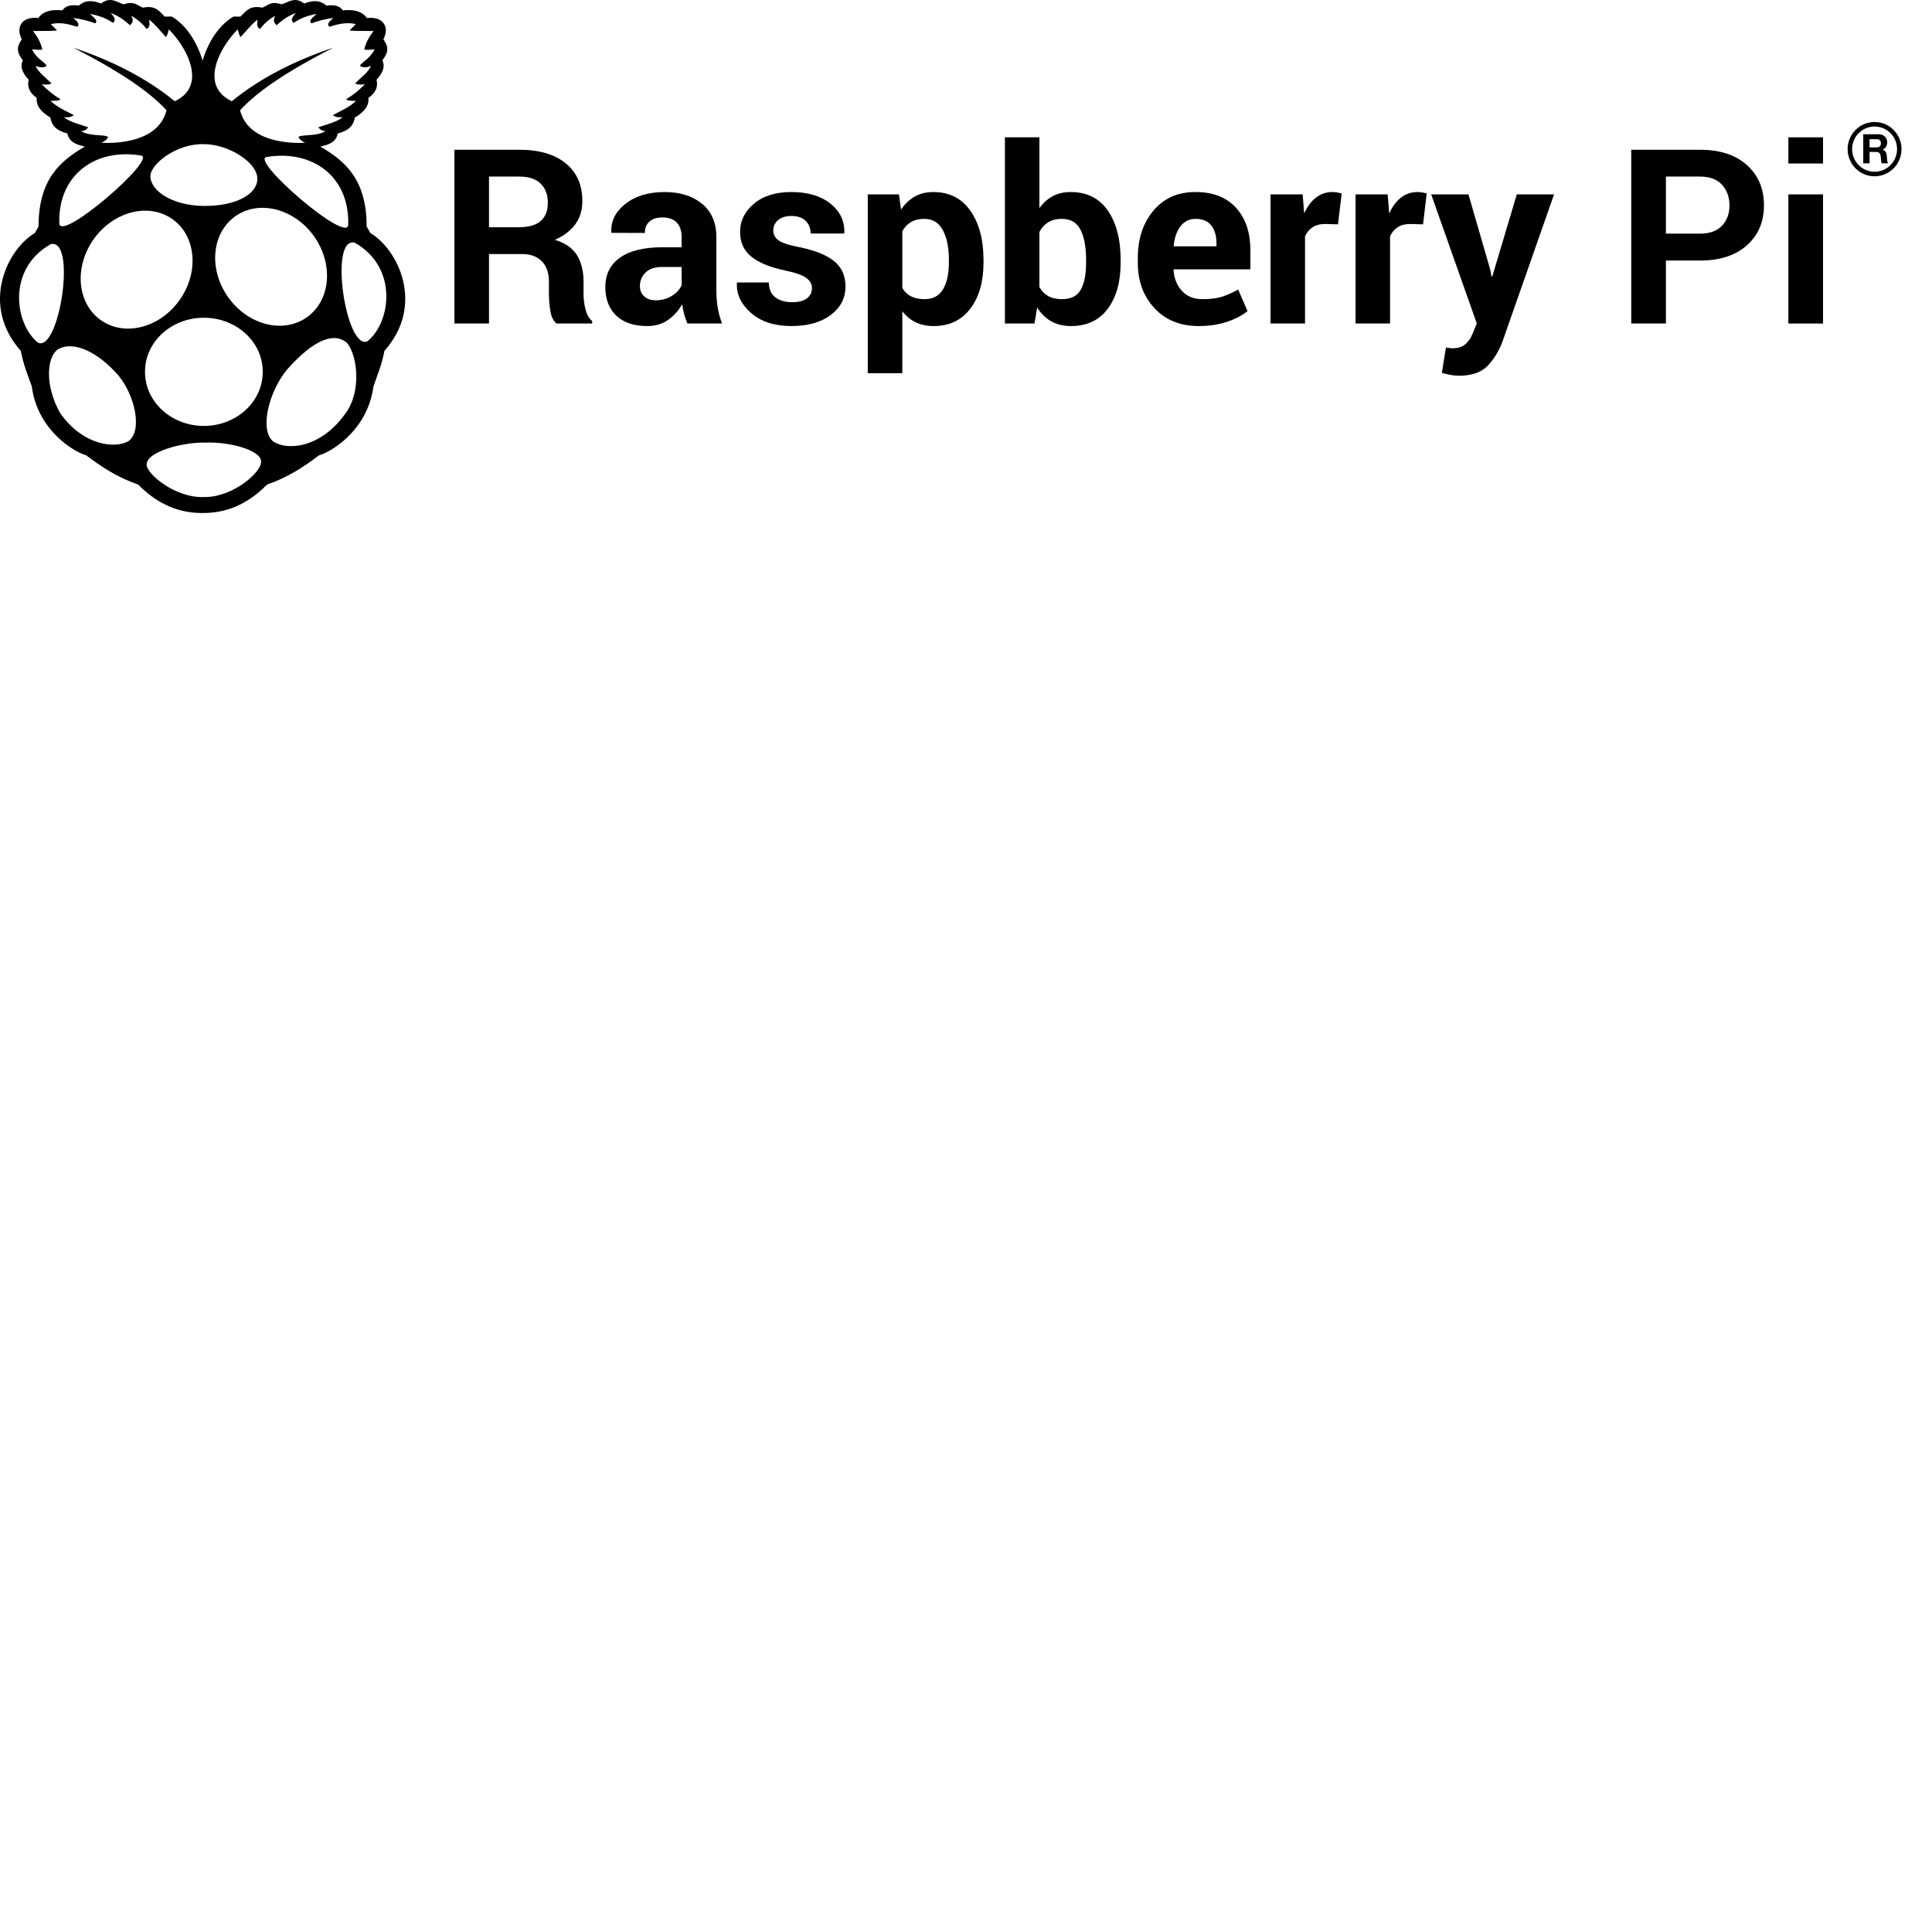
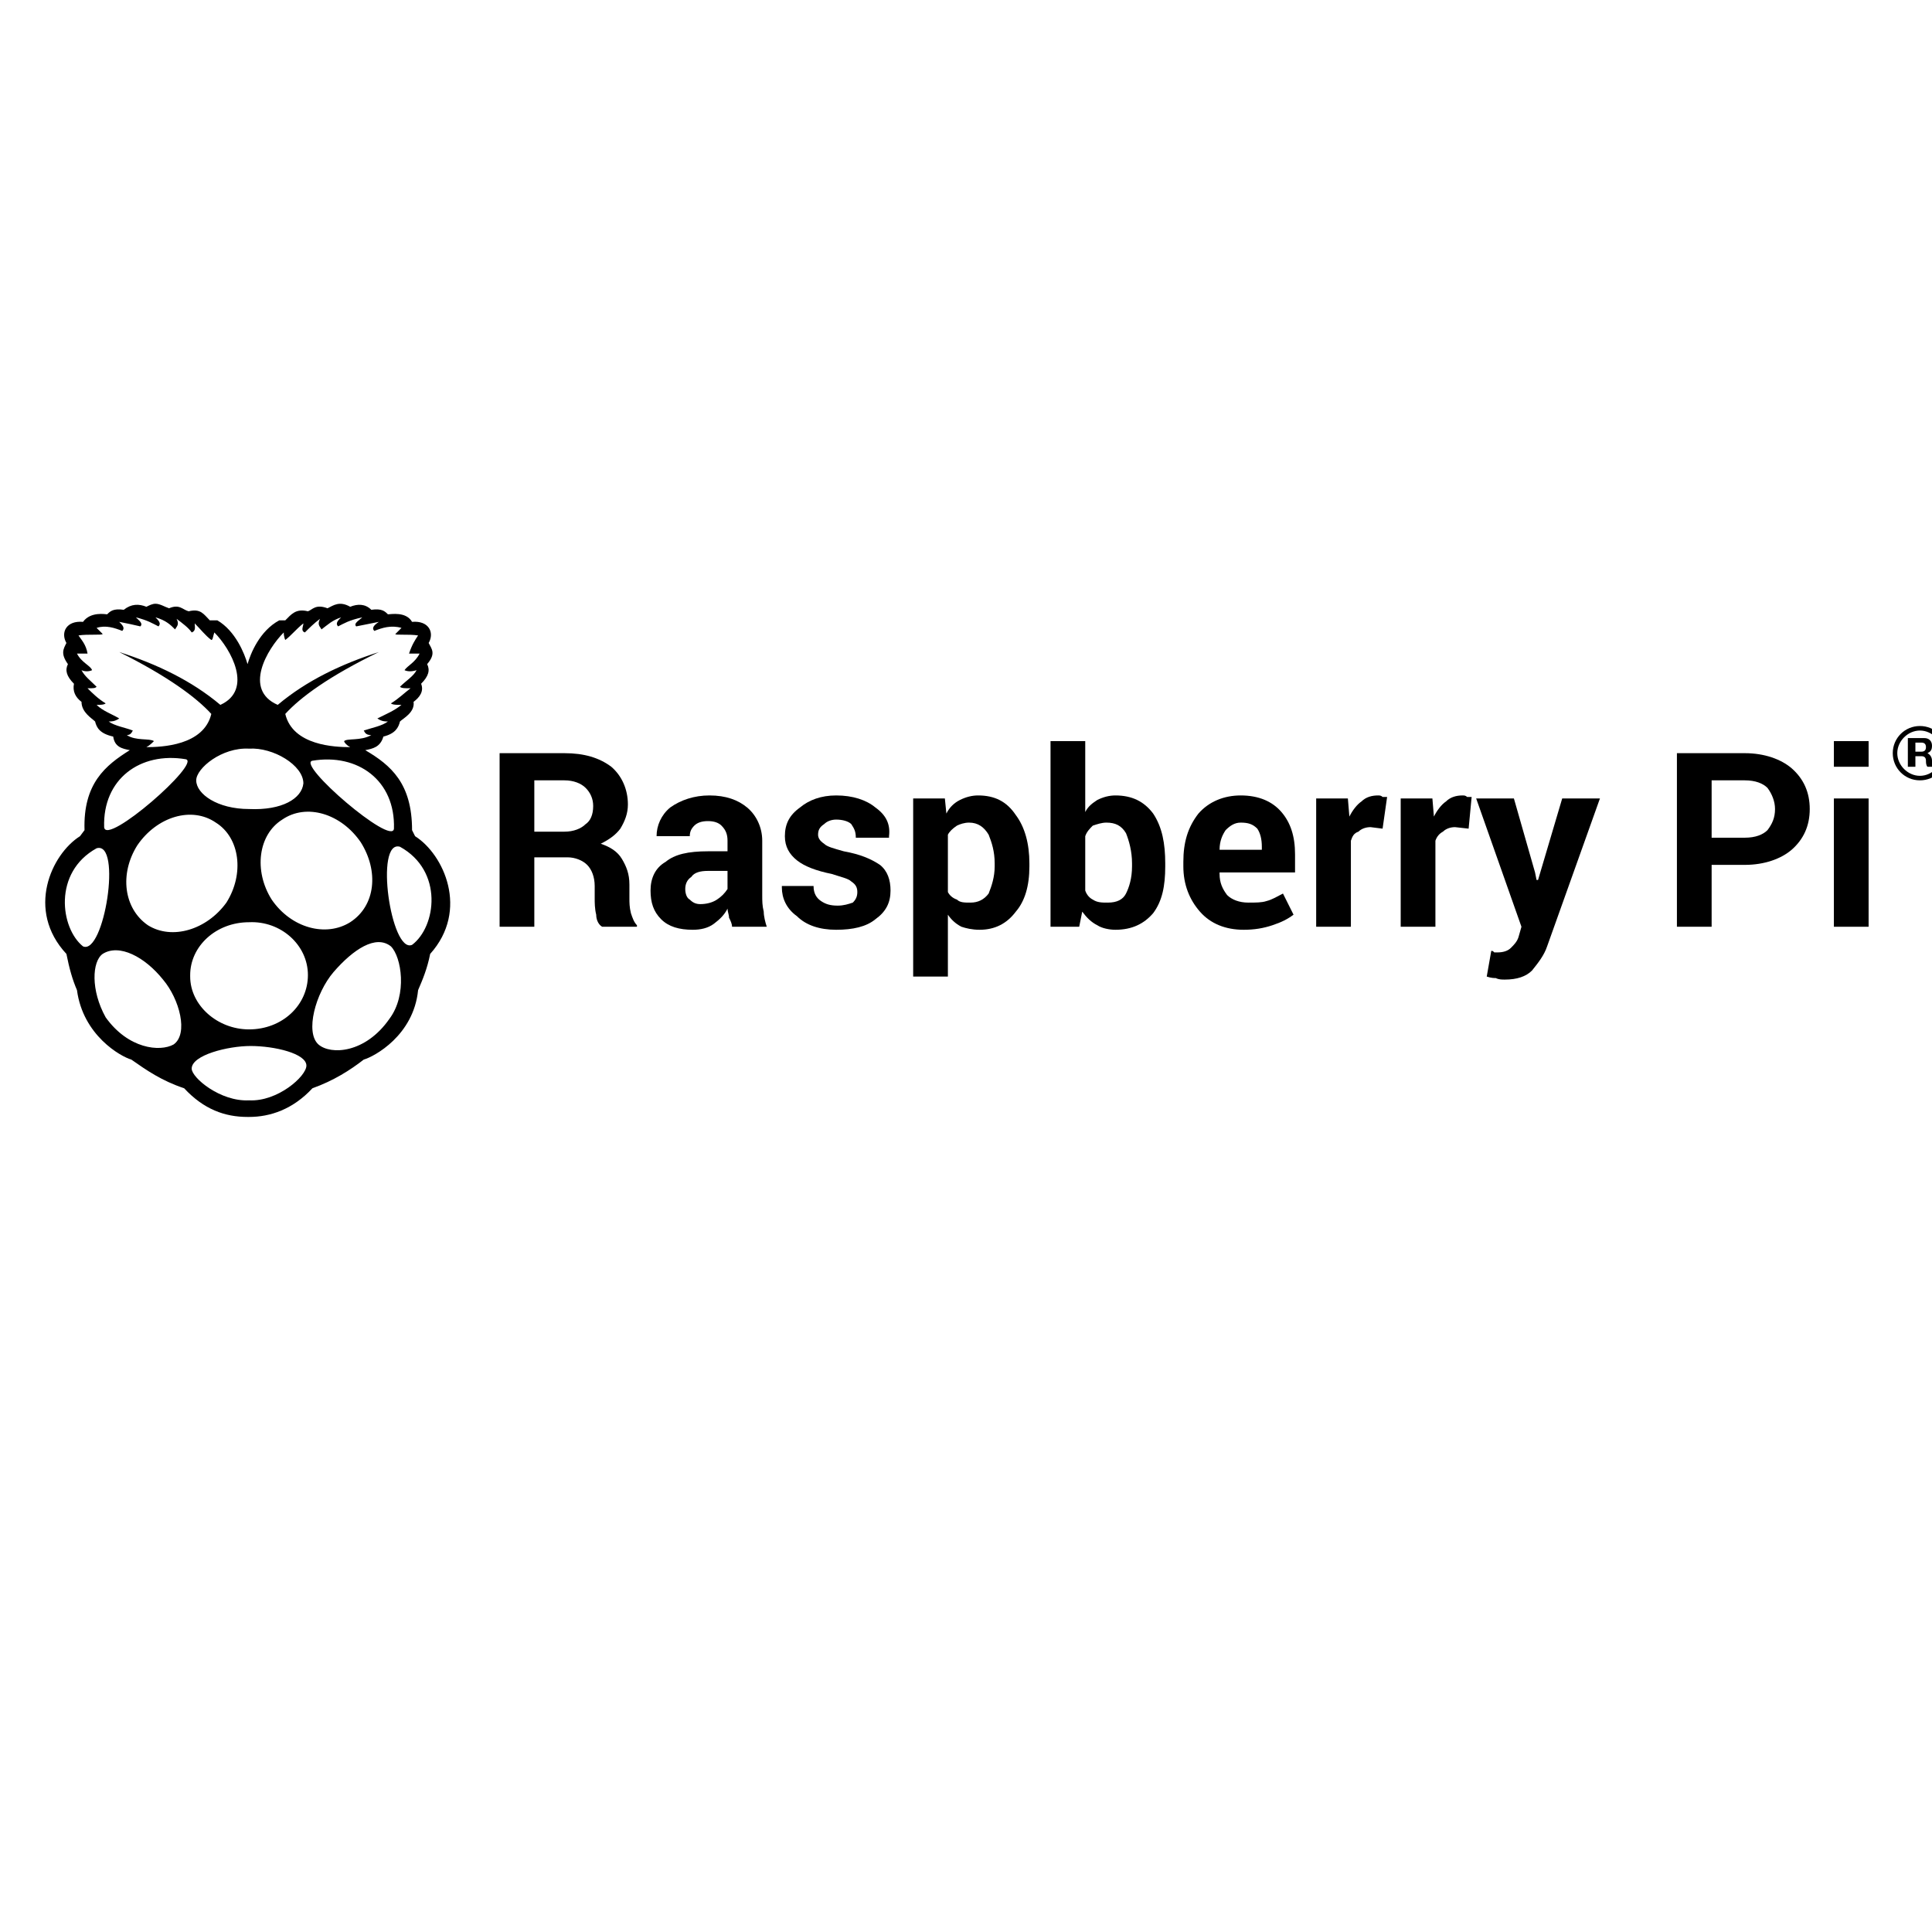
<svg xmlns="http://www.w3.org/2000/svg" width="128px" height="128px" viewBox="0 0 128 128" version="1.1">
  <g id="surface1">
-     <path d="M 24.34 22.613 C 22.918 23.238 21.766 15.621 23.508 16.082 C 26.402 17.723 25.898 21.367 24.34 22.613 Z M 22.828 27.473 C 21.16 29.766 18.902 29.855 18.059 29.215 C 17.18 28.395 17.852 25.84 19.059 24.438 C 20.438 22.891 21.914 21.883 22.941 22.672 C 23.637 23.355 24.043 25.93 22.828 27.473 Z M 17.406 24.633 C 17.418 26.602 15.68 28.207 13.527 28.219 C 11.375 28.227 9.621 26.641 9.609 24.672 C 9.609 24.66 9.609 24.648 9.609 24.633 C 9.598 22.664 11.332 21.062 13.484 21.051 C 15.641 21.039 17.395 22.629 17.406 24.598 C 17.406 24.609 17.406 24.621 17.406 24.633 Z M 13.523 32.93 C 11.586 33.012 9.688 31.359 9.715 30.785 C 9.684 29.941 12.07 29.285 13.629 29.324 C 15.195 29.258 17.297 29.824 17.301 30.578 C 17.324 31.309 15.395 32.961 13.523 32.93 Z M 6.777 21.277 C 5.16 20.227 4.871 17.852 6.125 15.965 C 7.383 14.082 9.711 13.402 11.328 14.453 C 12.941 15.5 13.234 17.879 11.977 19.766 C 10.719 21.648 8.395 22.328 6.777 21.277 Z M 8.523 29.219 C 7.645 29.746 5.504 29.531 3.984 27.367 C 2.961 25.551 3.094 23.703 3.812 23.16 C 4.891 22.508 6.551 23.387 7.832 24.859 C 8.945 26.191 9.453 28.531 8.523 29.219 Z M 2.523 22.707 C 0.961 21.461 0.457 17.816 3.352 16.18 C 5.098 15.715 3.941 23.332 2.523 22.707 Z M 9.344 10.305 C 10.449 10.492 4.027 16.051 3.93 14.812 C 3.828 11.574 6.332 9.801 9.344 10.305 Z M 5.379 8.699 C 5.621 8.652 5.73 8.602 5.844 8.426 C 5.25 8.238 4.609 8.074 4.234 7.766 C 4.438 7.766 4.629 7.809 4.895 7.629 C 4.359 7.344 3.793 7.117 3.352 6.684 C 3.625 6.676 3.922 6.68 4.008 6.578 C 3.523 6.281 3.109 5.949 2.77 5.582 C 3.156 5.629 3.32 5.59 3.41 5.523 C 3.043 5.148 2.578 4.836 2.355 4.375 C 2.641 4.473 2.902 4.508 3.09 4.363 C 2.965 4.086 2.43 3.918 2.121 3.266 C 2.422 3.293 2.742 3.332 2.805 3.266 C 2.664 2.703 2.426 2.383 2.191 2.055 C 2.836 2.047 3.812 2.059 3.766 2.004 L 3.367 1.602 C 4 1.434 4.641 1.629 5.109 1.773 C 5.32 1.609 5.105 1.398 4.852 1.188 C 5.383 1.258 5.867 1.379 6.305 1.547 C 6.539 1.34 6.152 1.133 5.969 0.922 C 6.793 1.078 7.145 1.297 7.492 1.516 C 7.742 1.273 7.504 1.07 7.336 0.863 C 7.957 1.09 8.277 1.387 8.617 1.676 C 8.73 1.523 8.906 1.41 8.695 1.043 C 9.137 1.297 9.469 1.594 9.719 1.926 C 9.992 1.754 9.879 1.516 9.883 1.301 C 10.34 1.672 10.633 2.066 10.988 2.449 C 11.062 2.398 11.125 2.223 11.18 1.945 C 12.277 3 13.828 5.656 11.578 6.707 C 9.668 5.145 7.383 4.008 4.852 3.156 C 8.105 4.82 9.996 6.164 11.031 7.309 C 10.504 9.418 7.734 9.516 6.719 9.457 C 6.926 9.359 7.102 9.246 7.16 9.07 C 6.906 8.891 6.008 9.051 5.379 8.699 Z M 13.488 9.551 C 15.082 9.535 17.059 10.73 17.051 11.859 C 17.043 12.852 15.664 13.66 13.5 13.645 C 11.383 13.617 9.961 12.629 9.965 11.668 C 9.969 10.871 11.691 9.504 13.488 9.551 Z M 15.758 1.945 C 15.812 2.223 15.875 2.398 15.949 2.449 C 16.305 2.066 16.598 1.672 17.059 1.301 C 17.059 1.516 16.949 1.754 17.223 1.926 C 17.469 1.594 17.801 1.293 18.242 1.043 C 18.031 1.41 18.207 1.523 18.32 1.676 C 18.66 1.387 18.98 1.09 19.602 0.863 C 19.434 1.07 19.195 1.273 19.449 1.516 C 19.797 1.297 20.145 1.078 20.973 0.922 C 20.785 1.129 20.402 1.34 20.633 1.547 C 21.07 1.379 21.555 1.258 22.09 1.188 C 21.832 1.398 21.621 1.609 21.828 1.773 C 22.297 1.625 22.941 1.434 23.57 1.602 L 23.172 2.004 C 23.129 2.059 24.102 2.047 24.746 2.055 C 24.512 2.383 24.273 2.699 24.133 3.266 C 24.195 3.332 24.516 3.293 24.816 3.266 C 24.508 3.918 23.973 4.086 23.848 4.363 C 24.035 4.508 24.297 4.473 24.582 4.375 C 24.359 4.836 23.895 5.148 23.527 5.523 C 23.621 5.59 23.781 5.629 24.168 5.582 C 23.828 5.949 23.418 6.281 22.93 6.578 C 23.016 6.68 23.312 6.676 23.586 6.684 C 23.145 7.117 22.578 7.344 22.047 7.629 C 22.312 7.809 22.5 7.766 22.703 7.766 C 22.328 8.074 21.688 8.238 21.094 8.426 C 21.207 8.602 21.32 8.652 21.562 8.699 C 20.93 9.051 20.031 8.891 19.777 9.07 C 19.836 9.246 20.012 9.359 20.219 9.457 C 19.207 9.516 16.438 9.418 15.906 7.309 C 16.941 6.164 18.832 4.816 22.09 3.156 C 19.555 4.008 17.273 5.145 15.359 6.707 C 13.113 5.656 14.66 3 15.758 1.945 Z M 20.234 21.086 C 18.621 22.137 16.293 21.461 15.035 19.574 C 13.781 17.691 14.07 15.312 15.688 14.262 C 17.301 13.215 19.629 13.891 20.887 15.773 C 22.141 17.66 21.852 20.039 20.234 21.086 Z M 23.07 14.906 C 22.973 16.145 16.551 10.586 17.66 10.402 C 20.668 9.898 23.172 11.668 23.07 14.906 Z M 24.535 15.434 L 24.289 15.004 C 24.301 11.922 22.879 10.668 21.227 9.715 C 21.727 9.582 22.242 9.473 22.383 8.84 C 23.246 8.617 23.426 8.215 23.512 7.789 C 23.738 7.641 24.492 7.215 24.41 6.484 C 24.832 6.191 25.07 5.816 24.949 5.285 C 25.402 4.785 25.523 4.375 25.328 3.996 C 25.875 3.316 25.633 2.961 25.398 2.605 C 25.809 1.859 25.449 1.062 24.309 1.195 C 23.855 0.527 22.867 0.68 22.715 0.684 C 22.543 0.465 22.316 0.281 21.621 0.371 C 21.172 -0.031 20.668 0.035 20.152 0.234 C 19.535 -0.246 19.129 0.141 18.66 0.285 C 17.914 0.043 17.746 0.375 17.379 0.508 C 16.566 0.34 16.32 0.711 15.93 1.102 L 15.477 1.094 C 14.246 1.809 13.637 3.27 13.422 4.02 C 13.207 3.27 12.598 1.809 11.371 1.094 L 10.918 1.102 C 10.527 0.711 10.281 0.34 9.469 0.508 C 9.102 0.375 8.93 0.043 8.184 0.285 C 7.879 0.191 7.598 -0.008 7.266 0 C 7.094 0.008 6.906 0.07 6.695 0.234 C 6.176 0.035 5.672 -0.031 5.223 0.371 C 4.531 0.281 4.305 0.465 4.133 0.684 C 3.98 0.68 2.992 0.527 2.539 1.195 C 1.398 1.062 1.039 1.859 1.445 2.605 C 1.215 2.961 0.973 3.316 1.516 3.996 C 1.324 4.375 1.445 4.785 1.898 5.285 C 1.777 5.816 2.012 6.191 2.434 6.484 C 2.355 7.215 3.109 7.641 3.336 7.789 C 3.422 8.215 3.602 8.617 4.461 8.84 C 4.605 9.473 5.121 9.582 5.621 9.715 C 3.965 10.668 2.547 11.922 2.555 15.004 L 2.312 15.434 C 0.414 16.578 -1.293 20.254 1.379 23.246 C 1.555 24.18 1.844 24.852 2.105 25.598 C 2.496 28.594 5.039 30 5.711 30.164 C 6.691 30.906 7.738 31.613 9.156 32.105 C 10.492 33.469 11.938 33.992 13.391 33.988 C 13.414 33.988 13.434 33.988 13.457 33.988 C 14.91 33.992 16.355 33.469 17.691 32.105 C 19.109 31.613 20.156 30.906 21.137 30.164 C 21.809 30 24.352 28.594 24.742 25.598 C 25 24.852 25.293 24.18 25.469 23.246 C 28.141 20.254 26.434 16.578 24.535 15.434 " />
-     <path d="M 32.398 15.055 L 34.379 15.055 C 35.023 15.055 35.504 14.918 35.82 14.641 C 36.137 14.367 36.297 13.961 36.297 13.426 C 36.297 12.898 36.137 12.477 35.82 12.168 C 35.504 11.855 35.035 11.699 34.418 11.699 L 32.398 11.699 Z M 32.398 16.832 L 32.398 21.434 L 30.105 21.434 L 30.105 9.922 L 34.418 9.922 C 35.723 9.922 36.742 10.223 37.48 10.82 C 38.215 11.418 38.582 12.25 38.582 13.32 C 38.582 13.918 38.43 14.43 38.117 14.855 C 37.809 15.281 37.355 15.629 36.762 15.891 C 37.438 16.094 37.922 16.426 38.219 16.895 C 38.512 17.367 38.66 17.945 38.66 18.637 L 38.66 19.48 C 38.66 19.805 38.703 20.141 38.789 20.492 C 38.879 20.84 39.023 21.102 39.234 21.27 L 39.234 21.434 L 36.871 21.434 C 36.66 21.266 36.523 20.984 36.461 20.59 C 36.398 20.195 36.367 19.82 36.367 19.465 L 36.367 18.652 C 36.367 18.078 36.211 17.629 35.898 17.312 C 35.59 16.992 35.148 16.832 34.582 16.832 L 32.398 16.832 " />
-     <path d="M 43.445 19.895 C 43.848 19.895 44.207 19.793 44.523 19.594 C 44.836 19.395 45.047 19.16 45.16 18.898 L 45.16 17.688 L 43.879 17.688 C 43.391 17.688 43.023 17.809 42.77 18.055 C 42.52 18.301 42.395 18.598 42.395 18.945 C 42.395 19.23 42.488 19.457 42.676 19.633 C 42.863 19.805 43.121 19.895 43.445 19.895 Z M 45.543 21.434 C 45.461 21.242 45.387 21.035 45.328 20.82 C 45.266 20.602 45.223 20.383 45.199 20.156 C 44.961 20.57 44.652 20.918 44.266 21.191 C 43.883 21.465 43.422 21.602 42.887 21.602 C 41.996 21.602 41.312 21.371 40.828 20.91 C 40.348 20.449 40.105 19.82 40.105 19.023 C 40.105 18.184 40.426 17.535 41.07 17.074 C 41.711 16.613 42.648 16.383 43.879 16.383 L 45.16 16.383 L 45.16 15.703 C 45.16 15.289 45.051 14.973 44.836 14.746 C 44.621 14.52 44.305 14.406 43.887 14.406 C 43.516 14.406 43.227 14.496 43.027 14.68 C 42.824 14.859 42.723 15.113 42.723 15.434 L 40.508 15.426 L 40.5 15.379 C 40.465 14.656 40.773 14.031 41.434 13.508 C 42.094 12.984 42.961 12.723 44.035 12.723 C 45.051 12.723 45.875 12.98 46.512 13.5 C 47.145 14.02 47.461 14.758 47.461 15.719 L 47.461 19.254 C 47.461 19.652 47.492 20.031 47.551 20.383 C 47.609 20.738 47.707 21.086 47.84 21.434 L 45.543 21.434 " />
-     <path d="M 53.793 19.078 C 53.793 18.824 53.672 18.605 53.43 18.422 C 53.184 18.238 52.734 18.074 52.074 17.934 C 51.066 17.727 50.309 17.422 49.797 17.02 C 49.289 16.617 49.031 16.066 49.031 15.371 C 49.031 14.633 49.34 14.008 49.957 13.492 C 50.57 12.977 51.395 12.723 52.426 12.723 C 53.512 12.723 54.375 12.977 55.016 13.488 C 55.656 14 55.965 14.645 55.938 15.426 L 55.922 15.473 L 53.707 15.473 C 53.707 15.129 53.598 14.852 53.379 14.633 C 53.164 14.418 52.844 14.309 52.426 14.309 C 52.055 14.309 51.762 14.402 51.551 14.582 C 51.34 14.766 51.23 14.992 51.23 15.266 C 51.23 15.531 51.344 15.746 51.566 15.914 C 51.789 16.086 52.242 16.234 52.922 16.367 C 53.969 16.578 54.746 16.887 55.254 17.297 C 55.762 17.703 56.016 18.266 56.016 18.984 C 56.016 19.754 55.688 20.383 55.035 20.871 C 54.379 21.359 53.516 21.602 52.441 21.602 C 51.312 21.602 50.418 21.312 49.758 20.734 C 49.102 20.16 48.789 19.5 48.82 18.762 L 48.836 18.715 L 50.934 18.715 C 50.949 19.172 51.098 19.508 51.383 19.711 C 51.664 19.918 52.035 20.02 52.488 20.02 C 52.914 20.02 53.238 19.938 53.461 19.766 C 53.684 19.598 53.793 19.367 53.793 19.078 " />
-     <path d="M 62.867 17.215 C 62.867 16.41 62.734 15.754 62.469 15.254 C 62.199 14.75 61.793 14.5 61.242 14.5 C 60.895 14.5 60.602 14.57 60.355 14.715 C 60.113 14.855 59.922 15.059 59.781 15.324 L 59.781 19.078 C 59.922 19.32 60.113 19.504 60.355 19.633 C 60.602 19.758 60.902 19.82 61.258 19.82 C 61.812 19.82 62.219 19.602 62.48 19.164 C 62.738 18.727 62.867 18.133 62.867 17.383 Z M 65.16 17.395 C 65.16 18.66 64.871 19.676 64.289 20.445 C 63.707 21.215 62.898 21.602 61.855 21.602 C 61.41 21.602 61.016 21.52 60.668 21.352 C 60.324 21.188 60.027 20.941 59.781 20.621 L 59.781 24.727 L 57.492 24.727 L 57.492 12.879 L 59.559 12.879 L 59.695 13.891 C 59.945 13.516 60.246 13.227 60.602 13.023 C 60.953 12.824 61.367 12.723 61.84 12.723 C 62.891 12.723 63.707 13.137 64.289 13.961 C 64.871 14.789 65.16 15.879 65.16 17.227 L 65.16 17.395 " />
-     <path d="M 71.957 17.23 C 71.957 16.391 71.836 15.727 71.594 15.234 C 71.348 14.746 70.934 14.5 70.348 14.5 C 69.992 14.5 69.691 14.574 69.445 14.727 C 69.199 14.879 69.004 15.094 68.863 15.375 L 68.863 19.02 C 69.004 19.277 69.199 19.477 69.449 19.617 C 69.695 19.754 70 19.82 70.363 19.82 C 70.953 19.82 71.367 19.613 71.605 19.191 C 71.84 18.77 71.957 18.172 71.957 17.395 Z M 74.246 17.395 C 74.246 18.672 73.961 19.691 73.395 20.453 C 72.828 21.219 72.012 21.602 70.945 21.602 C 70.453 21.602 70.02 21.496 69.652 21.289 C 69.281 21.082 68.969 20.777 68.715 20.375 L 68.539 21.434 L 66.578 21.434 L 66.578 9.098 L 68.863 9.098 L 68.863 13.789 C 69.109 13.445 69.402 13.184 69.746 12.996 C 70.09 12.812 70.484 12.723 70.93 12.723 C 72.008 12.723 72.828 13.133 73.395 13.949 C 73.961 14.77 74.246 15.863 74.246 17.227 L 74.246 17.395 " />
-     <path d="M 79.219 14.5 C 78.793 14.5 78.457 14.664 78.211 14.992 C 77.965 15.316 77.812 15.746 77.758 16.281 L 77.781 16.32 L 80.594 16.32 L 80.594 16.113 C 80.594 15.625 80.48 15.23 80.25 14.938 C 80.023 14.648 79.68 14.5 79.219 14.5 Z M 79.422 21.602 C 78.195 21.602 77.215 21.207 76.484 20.414 C 75.75 19.625 75.383 18.621 75.383 17.402 L 75.383 17.086 C 75.383 15.816 75.73 14.77 76.426 13.945 C 77.117 13.125 78.051 12.715 79.219 12.723 C 80.363 12.723 81.254 13.07 81.891 13.766 C 82.523 14.461 82.84 15.402 82.84 16.586 L 82.84 17.844 L 77.766 17.844 L 77.75 17.891 C 77.789 18.453 77.977 18.918 78.309 19.277 C 78.645 19.641 79.094 19.82 79.664 19.82 C 80.172 19.82 80.594 19.77 80.93 19.668 C 81.266 19.566 81.633 19.402 82.031 19.184 L 82.652 20.609 C 82.305 20.895 81.852 21.133 81.293 21.32 C 80.73 21.508 80.109 21.602 79.422 21.602 " />
-     <path d="M 88.645 14.863 L 87.805 14.84 C 87.465 14.84 87.184 14.91 86.965 15.055 C 86.746 15.195 86.578 15.395 86.461 15.656 L 86.461 21.434 L 84.176 21.434 L 84.176 12.879 L 86.305 12.879 L 86.406 14.145 C 86.605 13.695 86.863 13.348 87.18 13.098 C 87.496 12.848 87.863 12.723 88.277 12.723 C 88.391 12.723 88.496 12.73 88.594 12.75 C 88.691 12.766 88.789 12.789 88.891 12.816 L 88.645 14.863 " />
-     <path d="M 94.281 14.863 L 93.438 14.84 C 93.098 14.84 92.816 14.91 92.598 15.055 C 92.379 15.195 92.211 15.395 92.094 15.656 L 92.094 21.434 L 89.809 21.434 L 89.809 12.879 L 91.938 12.879 L 92.039 14.145 C 92.238 13.695 92.496 13.348 92.812 13.098 C 93.129 12.848 93.496 12.723 93.91 12.723 C 94.023 12.723 94.133 12.73 94.227 12.75 C 94.324 12.766 94.422 12.789 94.523 12.816 L 94.281 14.863 " />
-     <path d="M 98.727 17.844 L 98.82 18.32 L 98.867 18.32 L 100.492 12.879 L 102.961 12.879 L 99.512 22.715 C 99.27 23.328 98.941 23.844 98.531 24.262 C 98.117 24.68 97.496 24.891 96.668 24.891 C 96.473 24.891 96.293 24.875 96.129 24.844 C 95.965 24.812 95.766 24.766 95.527 24.711 L 95.797 23.023 C 95.863 23.035 95.938 23.047 96.016 23.055 C 96.094 23.066 96.164 23.074 96.227 23.074 C 96.605 23.074 96.895 22.98 97.098 22.793 C 97.305 22.605 97.461 22.371 97.57 22.09 L 97.84 21.426 L 94.82 12.879 L 97.289 12.879 L 98.727 17.844 " />
-     <path d="M 110.371 15.48 L 112.633 15.48 C 113.27 15.48 113.754 15.305 114.086 14.953 C 114.414 14.605 114.582 14.156 114.582 13.613 C 114.582 13.062 114.418 12.605 114.09 12.242 C 113.762 11.883 113.277 11.699 112.633 11.699 L 110.371 11.699 Z M 110.371 17.262 L 110.371 21.434 L 108.074 21.434 L 108.074 9.922 L 112.633 9.922 C 113.945 9.922 114.98 10.258 115.734 10.934 C 116.488 11.609 116.867 12.496 116.867 13.598 C 116.867 14.699 116.488 15.586 115.734 16.254 C 114.98 16.926 113.945 17.262 112.633 17.262 L 110.371 17.262 " />
-     <path d="M 120.781 21.434 L 118.484 21.434 L 118.484 12.879 L 120.781 12.879 Z M 120.781 10.832 L 118.484 10.832 L 118.484 9.098 L 120.781 9.098 L 120.781 10.832 " />
-     <path d="M 124.195 11.379 C 123.375 11.379 122.707 10.707 122.707 9.879 C 122.707 9.051 123.375 8.383 124.195 8.383 C 125.02 8.383 125.684 9.051 125.684 9.879 C 125.684 10.707 125.02 11.379 124.195 11.379 Z M 124.195 8.082 C 123.211 8.082 122.41 8.887 122.41 9.879 C 122.41 10.875 123.211 11.68 124.195 11.68 C 125.184 11.68 125.98 10.875 125.98 9.879 C 125.98 8.887 125.184 8.082 124.195 8.082 " />
-     <path d="M 123.863 9.766 L 124.324 9.766 C 124.512 9.766 124.613 9.684 124.613 9.492 C 124.613 9.305 124.512 9.223 124.324 9.223 L 123.863 9.223 Z M 123.445 8.895 L 124.473 8.895 C 124.816 8.895 125.031 9.137 125.031 9.426 C 125.031 9.652 124.941 9.82 124.73 9.91 L 124.73 9.914 C 124.938 9.969 124.996 10.168 125.008 10.363 C 125.016 10.484 125.016 10.711 125.09 10.82 L 124.668 10.82 C 124.617 10.695 124.625 10.512 124.602 10.359 C 124.574 10.156 124.496 10.066 124.285 10.066 L 123.863 10.066 L 123.863 10.82 L 123.445 10.82 L 123.445 8.895 " />
+     <path d="M 27.3 62.6 C 25.9 63.2 24.8 55.6 26.5 56.1 C 29.4 57.7 28.9 61.4 27.3 62.6 Z M 25.8 67.5 C 24.2 69.8 21.9 69.9 21.1 69.2 C 20.2 68.4 20.9 65.8 22.1 64.4 C 23.4 62.9 24.9 61.9 25.9 62.7 C 26.6 63.4 27 65.9 25.8 67.5 Z M 20.4 64.6 C 20.4 66.6 18.7 68.2 16.5 68.2 C 14.4 68.2 12.6 66.6 12.6 64.7 C 12.6 64.7 12.6 64.6 12.6 64.6 C 12.6 62.7 14.3 61.1 16.5 61.1 C 18.6 61 20.4 62.6 20.4 64.6 C 20.4 64.6 20.4 64.6 20.4 64.6 Z M 16.5 72.9 C 14.6 73 12.7 71.4 12.7 70.8 C 12.7 69.9 15.1 69.3 16.6 69.3 C 18.2 69.3 20.3 69.8 20.3 70.6 C 20.3 71.3 18.4 73 16.5 72.9 Z M 9.8 61.3 C 8.2 60.2 7.9 57.9 9.1 56 C 10.4 54.1 12.7 53.4 14.3 54.5 C 15.9 55.5 16.2 57.9 15 59.8 C 13.7 61.6 11.4 62.3 9.8 61.3 Z M 11.5 69.2 C 10.6 69.7 8.5 69.5 7 67.4 C 6 65.6 6.1 63.7 6.8 63.2 C 7.9 62.5 9.6 63.4 10.8 64.9 C 11.9 66.2 12.5 68.5 11.5 69.2 Z M 5.5 62.7 C 4 61.5 3.5 57.8 6.4 56.2 C 8.1 55.7 6.9 63.3 5.5 62.7 Z M 12.3 50.3 C 13.4 50.5 7 56.1 6.9 54.8 C 6.8 51.6 9.3 49.8 12.3 50.3 Z M 8.4 48.7 C 8.6 48.7 8.7 48.6 8.8 48.4 C 8.3 48.2 7.6 48.1 7.2 47.8 C 7.4 47.8 7.6 47.8 7.9 47.6 C 7.4 47.3 6.8 47.1 6.4 46.7 C 6.6 46.7 6.9 46.7 7 46.6 C 6.5 46.3 6.1 45.9 5.8 45.6 C 6.2 45.6 6.3 45.6 6.4 45.5 C 6 45.1 5.6 44.8 5.4 44.4 C 5.6 44.5 5.9 44.5 6.1 44.4 C 6 44.1 5.4 43.9 5.1 43.3 C 5.4 43.3 5.7 43.3 5.8 43.3 C 5.7 42.7 5.4 42.4 5.2 42.1 C 5.8 42 6.8 42.1 6.8 42 L 6.4 41.6 C 7 41.4 7.6 41.6 8.1 41.8 C 8.3 41.6 8.1 41.4 7.9 41.2 C 8.4 41.3 8.9 41.4 9.3 41.5 C 9.5 41.3 9.2 41.1 9 40.9 C 9.8 41.1 10.1 41.3 10.5 41.5 C 10.7 41.3 10.5 41.1 10.3 40.9 C 11 41.1 11.3 41.4 11.6 41.7 C 11.7 41.5 11.9 41.4 11.7 41 C 12.1 41.3 12.5 41.6 12.7 41.9 C 13 41.8 12.9 41.5 12.9 41.3 C 13.3 41.7 13.6 42.1 14 42.4 C 14.1 42.4 14.1 42.2 14.2 41.9 C 15.3 43 16.8 45.7 14.6 46.7 C 12.7 45.1 10.4 44 7.9 43.2 C 11.1 44.8 13 46.2 14 47.3 C 13.5 49.4 10.7 49.5 9.7 49.5 C 9.9 49.4 10.1 49.2 10.2 49.1 C 9.9 48.9 9 49.1 8.4 48.7 Z M 16.5 49.6 C 18.1 49.5 20.1 50.7 20.1 51.9 C 20 52.9 18.7 53.7 16.5 53.6 C 14.4 53.6 13 52.6 13 51.7 C 13 50.9 14.7 49.5 16.5 49.6 Z M 18.8 41.9 C 18.8 42.2 18.9 42.4 18.9 42.4 C 19.3 42.1 19.6 41.7 20.1 41.3 C 20.1 41.5 19.9 41.8 20.2 41.9 C 20.5 41.6 20.8 41.3 21.2 41 C 21 41.4 21.2 41.5 21.3 41.7 C 21.7 41.4 22 41.1 22.6 40.9 C 22.4 41.1 22.2 41.3 22.4 41.5 C 22.8 41.3 23.1 41.1 24 40.9 C 23.8 41.1 23.4 41.3 23.6 41.5 C 24.1 41.4 24.6 41.3 25.1 41.2 C 24.8 41.4 24.6 41.6 24.8 41.8 C 25.3 41.6 25.9 41.4 26.6 41.6 L 26.2 42 C 26.1 42.1 27.1 42 27.7 42.1 C 27.5 42.4 27.3 42.7 27.1 43.3 C 27.2 43.3 27.5 43.3 27.8 43.3 C 27.5 43.9 27 44.1 26.8 44.4 C 27 44.5 27.3 44.5 27.6 44.4 C 27.4 44.8 26.9 45.1 26.5 45.5 C 26.6 45.6 26.8 45.6 27.2 45.6 C 26.8 45.9 26.4 46.3 25.9 46.6 C 26 46.7 26.3 46.7 26.6 46.7 C 26.1 47.1 25.6 47.3 25 47.6 C 25.3 47.8 25.5 47.8 25.7 47.8 C 25.3 48.1 24.7 48.2 24.1 48.4 C 24.2 48.6 24.3 48.7 24.6 48.7 C 23.9 49.1 23 48.9 22.8 49.1 C 22.8 49.2 23 49.4 23.2 49.5 C 22.2 49.5 19.4 49.4 18.9 47.3 C 19.9 46.2 21.8 44.8 25.1 43.2 C 22.6 44 20.3 45.1 18.4 46.7 C 16.1 45.7 17.7 43 18.8 41.9 Z M 23.2 61.1 C 21.6 62.1 19.3 61.5 18 59.6 C 16.8 57.7 17.1 55.3 18.7 54.3 C 20.3 53.2 22.6 53.9 23.9 55.8 C 25.1 57.7 24.9 60 23.2 61.1 Z M 26.1 54.9 C 26 56.1 19.6 50.6 20.7 50.4 C 23.7 49.9 26.2 51.7 26.1 54.9 Z M 27.5 55.4 L 27.3 55 C 27.3 51.9 25.9 50.7 24.2 49.7 C 24.7 49.6 25.2 49.5 25.4 48.8 C 26.2 48.6 26.4 48.2 26.5 47.8 C 26.7 47.6 27.5 47.2 27.4 46.5 C 27.8 46.2 28.1 45.8 27.9 45.3 C 28.4 44.8 28.5 44.4 28.3 44 C 28.9 43.3 28.6 43 28.4 42.6 C 28.8 41.9 28.4 41.1 27.3 41.2 C 26.9 40.5 25.9 40.7 25.7 40.7 C 25.5 40.5 25.3 40.3 24.6 40.4 C 24.2 40 23.7 40 23.2 40.2 C 22.5 39.8 22.1 40.1 21.7 40.3 C 20.9 40 20.7 40.4 20.4 40.5 C 19.6 40.3 19.3 40.7 18.9 41.1 L 18.5 41.1 C 17.2 41.8 16.6 43.3 16.4 44 C 16.2 43.3 15.6 41.8 14.4 41.1 L 13.9 41.1 C 13.5 40.7 13.3 40.3 12.5 40.5 C 12.1 40.4 11.9 40 11.2 40.3 C 10.9 40.2 10.6 40 10.3 40 C 10.1 40 9.9 40.1 9.7 40.2 C 9.2 40 8.7 40 8.2 40.4 C 7.5 40.3 7.3 40.5 7.1 40.7 C 7 40.7 6 40.5 5.5 41.2 C 4.4 41.1 4 41.9 4.4 42.6 C 4.2 43 4 43.3 4.5 44 C 4.3 44.4 4.4 44.8 4.9 45.3 C 4.8 45.8 5 46.2 5.4 46.5 C 5.4 47.2 6.1 47.6 6.3 47.8 C 6.4 48.2 6.6 48.6 7.5 48.8 C 7.6 49.5 8.1 49.6 8.6 49.7 C 7 50.7 5.5 51.9 5.6 55 L 5.3 55.4 C 3.4 56.6 1.7 60.3 4.4 63.2 C 4.6 64.2 4.8 64.9 5.1 65.6 C 5.5 68.6 8 70 8.7 70.2 C 9.7 70.9 10.7 71.6 12.2 72.1 C 13.5 73.5 14.9 74 16.4 74 C 16.4 74 16.4 74 16.5 74 C 17.9 74 19.4 73.5 20.7 72.1 C 22.1 71.6 23.2 70.9 24.1 70.2 C 24.8 70 27.4 68.6 27.7 65.6 C 28 64.9 28.3 64.2 28.5 63.2 C 31.1 60.3 29.4 56.6 27.5 55.4" />
+     <path d="M 35.4 55.1 L 37.4 55.1 C 38 55.1 38.5 54.9 38.8 54.6 C 39.1 54.4 39.3 54 39.3 53.4 C 39.3 52.9 39.1 52.5 38.8 52.2 C 38.5 51.9 38 51.7 37.4 51.7 L 35.4 51.7 Z M 35.4 56.8 L 35.4 61.4 L 33.1 61.4 L 33.1 49.9 L 37.4 49.9 C 38.7 49.9 39.7 50.2 40.5 50.8 C 41.2 51.4 41.6 52.3 41.6 53.3 C 41.6 53.9 41.4 54.4 41.1 54.9 C 40.8 55.3 40.4 55.6 39.8 55.9 C 40.4 56.1 40.9 56.4 41.2 56.9 C 41.5 57.4 41.7 57.9 41.7 58.6 L 41.7 59.5 C 41.7 59.8 41.7 60.1 41.8 60.5 C 41.9 60.8 42 61.1 42.2 61.3 L 42.2 61.4 L 39.9 61.4 C 39.7 61.3 39.5 61 39.5 60.6 C 39.4 60.2 39.4 59.8 39.4 59.5 L 39.4 58.7 C 39.4 58.1 39.2 57.6 38.9 57.3 C 38.6 57 38.1 56.8 37.6 56.8 L 35.4 56.8" />
+     <path d="M 46.4 59.9 C 46.8 59.9 47.2 59.8 47.5 59.6 C 47.8 59.4 48 59.2 48.2 58.9 L 48.2 57.7 L 46.9 57.7 C 46.4 57.7 46 57.8 45.8 58.1 C 45.5 58.3 45.4 58.6 45.4 58.9 C 45.4 59.2 45.5 59.5 45.7 59.6 C 45.9 59.8 46.1 59.9 46.4 59.9 Z M 48.5 61.4 C 48.5 61.2 48.4 61 48.3 60.8 C 48.3 60.6 48.2 60.4 48.2 60.2 C 48 60.6 47.7 60.9 47.3 61.2 C 46.9 61.5 46.4 61.6 45.9 61.6 C 45 61.6 44.3 61.4 43.8 60.9 C 43.3 60.4 43.1 59.8 43.1 59 C 43.1 58.2 43.4 57.5 44.1 57.1 C 44.7 56.6 45.6 56.4 46.9 56.4 L 48.2 56.4 L 48.2 55.7 C 48.2 55.3 48.1 55 47.8 54.7 C 47.6 54.5 47.3 54.4 46.9 54.4 C 46.5 54.4 46.2 54.5 46 54.7 C 45.8 54.9 45.7 55.1 45.7 55.4 L 43.5 55.4 L 43.5 55.4 C 43.5 54.7 43.8 54 44.4 53.5 C 45.1 53 46 52.7 47 52.7 C 48.1 52.7 48.9 53 49.5 53.5 C 50.1 54 50.5 54.8 50.5 55.7 L 50.5 59.3 C 50.5 59.7 50.5 60 50.6 60.4 C 50.6 60.7 50.7 61.1 50.8 61.4 L 48.5 61.4" />
+     <path d="M 56.8 59.1 C 56.8 58.8 56.7 58.6 56.4 58.4 C 56.2 58.2 55.7 58.1 55.1 57.9 C 54.1 57.7 53.3 57.4 52.8 57 C 52.3 56.6 52 56.1 52 55.4 C 52 54.6 52.3 54 53 53.5 C 53.6 53 54.4 52.7 55.4 52.7 C 56.5 52.7 57.4 53 58 53.5 C 58.7 54 59 54.6 58.9 55.4 L 58.9 55.5 L 56.7 55.5 C 56.7 55.1 56.6 54.9 56.4 54.6 C 56.2 54.4 55.8 54.3 55.4 54.3 C 55.1 54.3 54.8 54.4 54.6 54.6 C 54.3 54.8 54.2 55 54.2 55.3 C 54.2 55.5 54.3 55.7 54.6 55.9 C 54.8 56.1 55.2 56.2 55.9 56.4 C 57 56.6 57.7 56.9 58.3 57.3 C 58.8 57.7 59 58.3 59 59 C 59 59.8 58.7 60.4 58 60.9 C 57.4 61.4 56.5 61.6 55.4 61.6 C 54.3 61.6 53.4 61.3 52.8 60.7 C 52.1 60.2 51.8 59.5 51.8 58.8 L 51.8 58.7 L 53.9 58.7 C 53.9 59.2 54.1 59.5 54.4 59.7 C 54.7 59.9 55 60 55.5 60 C 55.9 60 56.2 59.9 56.5 59.8 C 56.7 59.6 56.8 59.4 56.8 59.1" />
+     <path d="M 65.9 57.2 C 65.9 56.4 65.7 55.8 65.5 55.3 C 65.2 54.8 64.8 54.5 64.2 54.5 C 63.9 54.5 63.6 54.6 63.4 54.7 C 63.1 54.9 62.9 55.1 62.8 55.3 L 62.8 59.1 C 62.9 59.3 63.1 59.5 63.4 59.6 C 63.6 59.8 63.9 59.8 64.3 59.8 C 64.8 59.8 65.2 59.6 65.5 59.2 C 65.7 58.7 65.9 58.1 65.9 57.4 Z M 68.2 57.4 C 68.2 58.7 67.9 59.7 67.3 60.4 C 66.7 61.2 65.9 61.6 64.9 61.6 C 64.4 61.6 64 61.5 63.7 61.4 C 63.3 61.2 63 60.9 62.8 60.6 L 62.8 64.7 L 60.5 64.7 L 60.5 52.9 L 62.6 52.9 L 62.7 53.9 C 62.9 53.5 63.2 53.2 63.6 53 C 64 52.8 64.4 52.7 64.8 52.7 C 65.9 52.7 66.7 53.1 67.3 54 C 67.9 54.8 68.2 55.9 68.2 57.2 L 68.2 57.4" />
+     <path d="M 75 57.2 C 75 56.4 74.8 55.7 74.6 55.2 C 74.3 54.7 73.9 54.5 73.3 54.5 C 73 54.5 72.7 54.6 72.4 54.7 C 72.2 54.9 72 55.1 71.9 55.4 L 71.9 59 C 72 59.3 72.2 59.5 72.4 59.6 C 72.7 59.8 73 59.8 73.4 59.8 C 74 59.8 74.4 59.6 74.6 59.2 C 74.8 58.8 75 58.2 75 57.4 Z M 77.2 57.4 C 77.2 58.7 77 59.7 76.4 60.5 C 75.8 61.2 75 61.6 73.9 61.6 C 73.5 61.6 73 61.5 72.7 61.3 C 72.3 61.1 72 60.8 71.7 60.4 L 71.5 61.4 L 69.6 61.4 L 69.6 49.1 L 71.9 49.1 L 71.9 53.8 C 72.1 53.4 72.4 53.2 72.7 53 C 73.1 52.8 73.5 52.7 73.9 52.7 C 75 52.7 75.8 53.1 76.4 53.9 C 77 54.8 77.2 55.9 77.2 57.2 L 77.2 57.4" />
+     <path d="M 82.2 54.5 C 81.8 54.5 81.5 54.7 81.2 55 C 81 55.3 80.8 55.7 80.8 56.3 L 80.8 56.3 L 83.6 56.3 L 83.6 56.1 C 83.6 55.6 83.5 55.2 83.3 54.9 C 83 54.6 82.7 54.5 82.2 54.5 Z M 82.4 61.6 C 81.2 61.6 80.2 61.2 79.5 60.4 C 78.8 59.6 78.4 58.6 78.4 57.4 L 78.4 57.1 C 78.4 55.8 78.7 54.8 79.4 53.9 C 80.1 53.1 81.1 52.7 82.2 52.7 C 83.4 52.7 84.3 53.1 84.9 53.8 C 85.5 54.5 85.8 55.4 85.8 56.6 L 85.8 57.8 L 80.8 57.8 L 80.8 57.9 C 80.8 58.5 81 58.9 81.3 59.3 C 81.6 59.6 82.1 59.8 82.7 59.8 C 83.2 59.8 83.6 59.8 83.9 59.7 C 84.3 59.6 84.6 59.4 85 59.2 L 85.7 60.6 C 85.3 60.9 84.9 61.1 84.3 61.3 C 83.7 61.5 83.1 61.6 82.4 61.6" />
+     <path d="M 91.6 54.9 L 90.8 54.8 C 90.5 54.8 90.2 54.9 90 55.1 C 89.7 55.2 89.6 55.4 89.5 55.7 L 89.5 61.4 L 87.2 61.4 L 87.2 52.9 L 89.3 52.9 L 89.4 54.1 C 89.6 53.7 89.9 53.3 90.2 53.1 C 90.5 52.8 90.9 52.7 91.3 52.7 C 91.4 52.7 91.5 52.7 91.6 52.8 C 91.7 52.8 91.8 52.8 91.9 52.8 L 91.6 54.9" />
+     <path d="M 97.3 54.9 L 96.4 54.8 C 96.1 54.8 95.8 54.9 95.6 55.1 C 95.4 55.2 95.2 55.4 95.1 55.7 L 95.1 61.4 L 92.8 61.4 L 92.8 52.9 L 94.9 52.9 L 95 54.1 C 95.2 53.7 95.5 53.3 95.8 53.1 C 96.1 52.8 96.5 52.7 96.9 52.7 C 97 52.7 97.1 52.7 97.2 52.8 C 97.3 52.8 97.4 52.8 97.5 52.8 L 97.3 54.9" />
+     <path d="M 101.7 57.8 L 101.8 58.3 L 101.9 58.3 L 103.5 52.9 L 106 52.9 L 102.5 62.7 C 102.3 63.3 101.9 63.8 101.5 64.3 C 101.1 64.7 100.5 64.9 99.7 64.9 C 99.5 64.9 99.3 64.9 99.1 64.8 C 99 64.8 98.8 64.8 98.5 64.7 L 98.8 63 C 98.9 63 98.9 63 99 63.1 C 99.1 63.1 99.2 63.1 99.2 63.1 C 99.6 63.1 99.9 63 100.1 62.8 C 100.3 62.6 100.5 62.4 100.6 62.1 L 100.8 61.4 L 97.8 52.9 L 100.3 52.9 L 101.7 57.8" />
+     <path d="M 113.4 55.5 L 115.6 55.5 C 116.3 55.5 116.8 55.3 117.1 55 C 117.4 54.6 117.6 54.2 117.6 53.6 C 117.6 53.1 117.4 52.6 117.1 52.2 C 116.8 51.9 116.3 51.7 115.6 51.7 L 113.4 51.7 Z M 113.4 57.3 L 113.4 61.4 L 111.1 61.4 L 111.1 49.9 L 115.6 49.9 C 116.9 49.9 118 50.3 118.7 50.9 C 119.5 51.6 119.9 52.5 119.9 53.6 C 119.9 54.7 119.5 55.6 118.7 56.3 C 118 56.9 116.9 57.3 115.6 57.3 L 113.4 57.3" />
+     <path d="M 123.8 61.4 L 121.5 61.4 L 121.5 52.9 L 123.8 52.9 Z M 123.8 50.8 L 121.5 50.8 L 121.5 49.1 L 123.8 49.1 L 123.8 50.8" />
+     <path d="M 127.2 51.4 C 126.4 51.4 125.7 50.7 125.7 49.9 C 125.7 49.1 126.4 48.4 127.2 48.4 C 128 48.4 128.7 49.1 128.7 49.9 C 128.7 50.7 128 51.4 127.2 51.4 Z M 127.2 48.1 C 126.2 48.1 125.4 48.9 125.4 49.9 C 125.4 50.9 126.2 51.7 127.2 51.7 C 128.2 51.7 129 50.9 129 49.9 C 129 48.9 128.2 48.1 127.2 48.1" />
+     <path d="M 126.9 49.8 L 127.3 49.8 C 127.5 49.8 127.6 49.7 127.6 49.5 C 127.6 49.3 127.5 49.2 127.3 49.2 L 126.9 49.2 Z M 126.4 48.9 L 127.5 48.9 C 127.8 48.9 128 49.1 128 49.4 C 128 49.7 127.9 49.8 127.7 49.9 L 127.7 49.9 C 127.9 50 128 50.2 128 50.4 C 128 50.5 128 50.7 128.1 50.8 L 127.7 50.8 C 127.6 50.7 127.6 50.5 127.6 50.4 C 127.6 50.2 127.5 50.1 127.3 50.1 L 126.9 50.1 L 126.9 50.8 L 126.4 50.8 L 126.4 48.9" />
  </g>
</svg>
